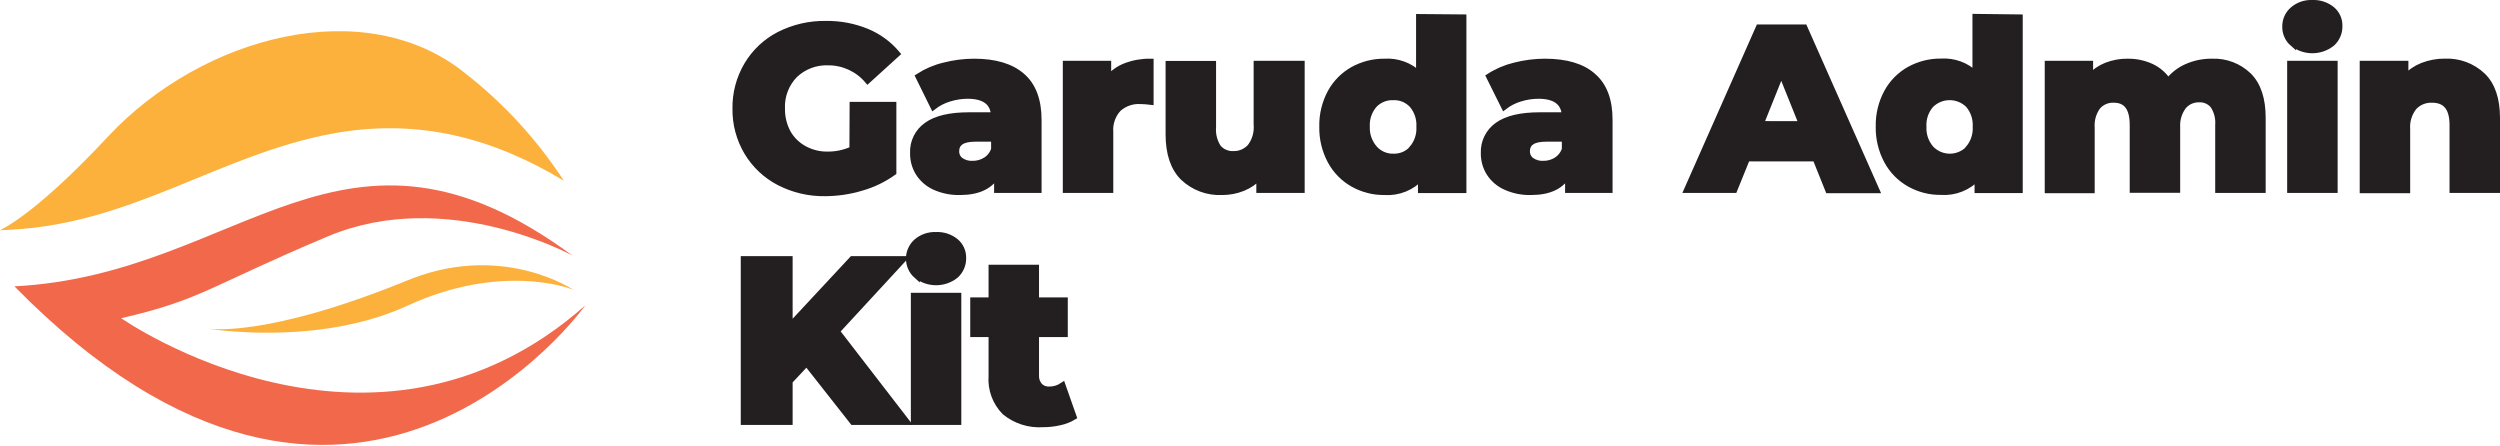
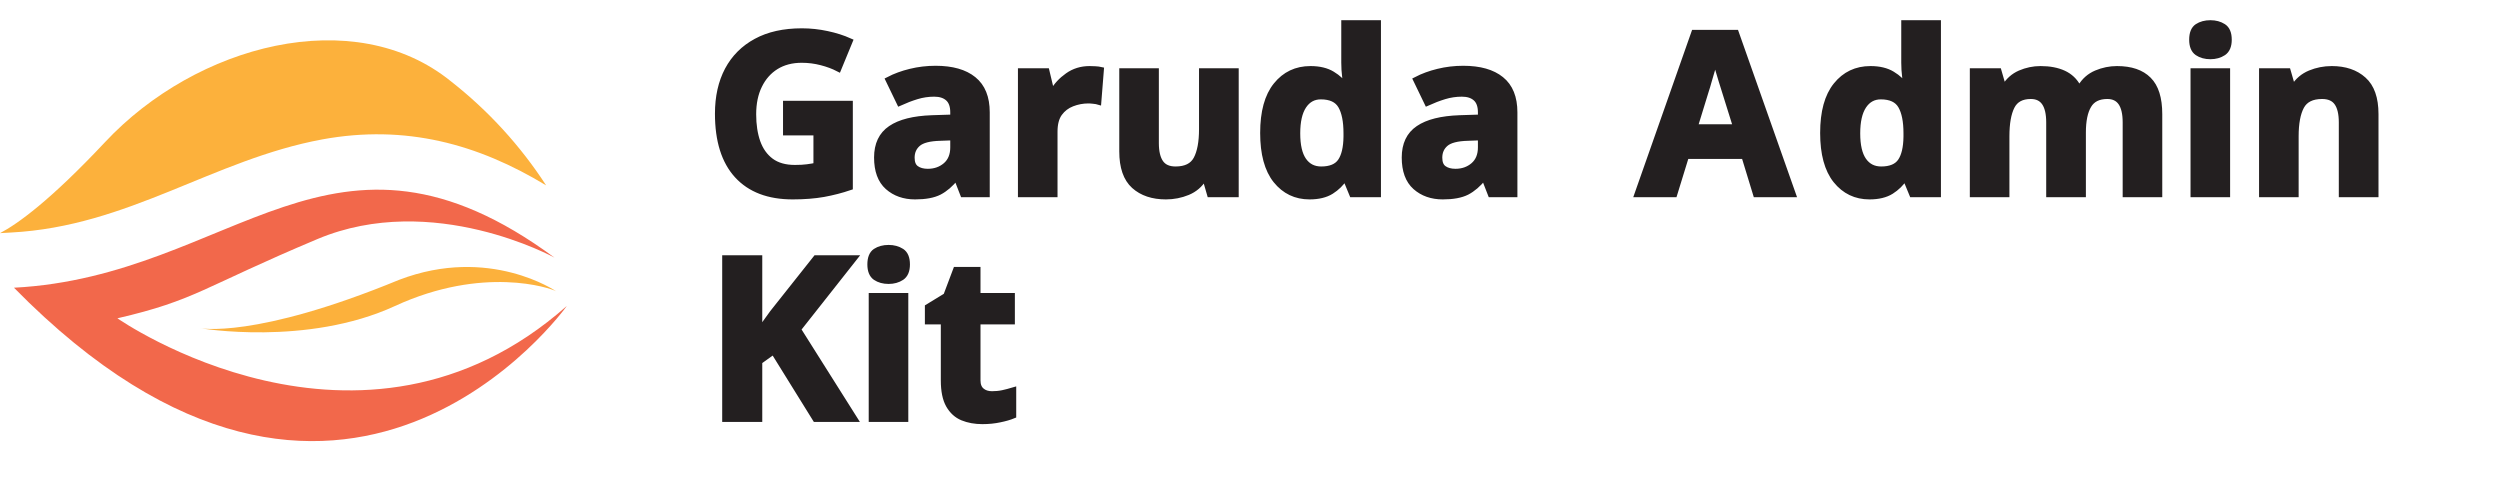
- <svg xmlns="http://www.w3.org/2000/svg" viewBox="0 0 391.86 69.79">
-   <path d="M90,47.18s-10.8-7.44-25.4-1.86c-23.43,9.65-32.3,7.82-32.3,7.82s17.34,3,31.62-3.58S89.08,46.64,90,47.18Z" transform="translate(0 -1.67)" style="fill:#fcb13c;fill-rule:evenodd" />
-   <path d="M89.73,41.73s-19.68-10.87-38.37-3S31.72,48.6,19,51.55c0,0,39.34,27.53,72.73-2,0,0-36.37,51.12-89.47-3C37.89,44.74,53.77,15.22,89.73,41.73Z" transform="translate(0 -1.67)" style="fill:#f2684b;fill-rule:evenodd" />
-   <path d="M88.38,30A69.31,69.31,0,0,0,73,13.22C57.3.46,31.72,7.3,17,23,8.13,32.49,2.84,36.29,0,37.77l1.77-.1c19.06-1,32.67-11.79,50.38-15.07C65.66,20.13,77.34,23.35,88.38,30Z" transform="translate(0 -1.67)" style="fill:#fcb13c;fill-rule:evenodd" />
-   <path d="M133.67,18.14H140V28.68a16.21,16.21,0,0,1-5,2.4,19.87,19.87,0,0,1-5.67.84,15.12,15.12,0,0,1-7.2-1.69,12.6,12.6,0,0,1-5-4.71,13,13,0,0,1-1.82-6.84,13,13,0,0,1,1.82-6.83,12.48,12.48,0,0,1,5-4.71,15.54,15.54,0,0,1,7.31-1.69,16.26,16.26,0,0,1,6.4,1.2,12.29,12.29,0,0,1,4.73,3.45L136,14.25a8.08,8.08,0,0,0-6.18-2.84,7.2,7.2,0,0,0-5.28,2,7.13,7.13,0,0,0-2,5.29,7.79,7.79,0,0,0,.91,3.77A6.59,6.59,0,0,0,126,25a7.44,7.44,0,0,0,3.74.93,9.2,9.2,0,0,0,3.9-.84Z" transform="translate(0 -1.67)" style="fill:#231f20;stroke:#231f20;stroke-miterlimit:10" />
-   <path d="M160.18,13.61q2.58,2.23,2.58,6.86V31.41h-6.44V28.87q-1.48,2.86-5.82,2.87a9.14,9.14,0,0,1-4-.8A5.84,5.84,0,0,1,144,28.77a5.68,5.68,0,0,1-.85-3.1,5,5,0,0,1,2.14-4.35q2.14-1.55,6.62-1.55h3.93c-.12-2.08-1.52-3.12-4.18-3.12a9.71,9.71,0,0,0-2.88.45,7.66,7.66,0,0,0-2.47,1.26L144,13.67a12.81,12.81,0,0,1,4-1.7,18.87,18.87,0,0,1,4.7-.6Q157.6,11.37,160.18,13.61Zm-5.64,13.18a3.18,3.18,0,0,0,1.31-1.71v-1.7h-3c-2,0-3,.66-3,2a1.75,1.75,0,0,0,.69,1.45,3,3,0,0,0,1.89.55A3.83,3.83,0,0,0,154.54,26.79Z" transform="translate(0 -1.67)" style="fill:#231f20;stroke:#231f20;stroke-miterlimit:10" />
-   <path d="M176.45,12.05a10.39,10.39,0,0,1,3.87-.68v6.22a14.84,14.84,0,0,0-1.56-.11,4.8,4.8,0,0,0-3.47,1.2A4.87,4.87,0,0,0,174,22.36v9.05h-6.91V11.7h6.58v2.37A6.46,6.46,0,0,1,176.45,12.05Z" transform="translate(0 -1.67)" style="fill:#231f20;stroke:#231f20;stroke-miterlimit:10" />
-   <path d="M204,11.7V31.41h-6.58V29.3a7.07,7.07,0,0,1-2.62,1.82,8.61,8.61,0,0,1-3.24.62,8.26,8.26,0,0,1-6.09-2.26q-2.27-2.25-2.27-6.76v-11h6.91v9.89a5.07,5.07,0,0,0,.84,3.24,3,3,0,0,0,2.43,1A3.45,3.45,0,0,0,196,24.7a5.09,5.09,0,0,0,1-3.51V11.7Z" transform="translate(0 -1.67)" style="fill:#231f20;stroke:#231f20;stroke-miterlimit:10" />
-   <path d="M229.35,4.43v27h-6.59v-2A7.14,7.14,0,0,1,217,31.74a9.78,9.78,0,0,1-4.91-1.26,9,9,0,0,1-3.51-3.58,10.9,10.9,0,0,1-1.29-5.38,10.79,10.79,0,0,1,1.29-5.36,9,9,0,0,1,3.51-3.55A10,10,0,0,1,217,11.37a7.16,7.16,0,0,1,5.46,2v-9Zm-8,20.56a4.87,4.87,0,0,0,1.16-3.47,4.87,4.87,0,0,0-1.14-3.42,3.86,3.86,0,0,0-3-1.23,3.94,3.94,0,0,0-3,1.23,4.84,4.84,0,0,0-1.16,3.42A4.92,4.92,0,0,0,215.45,25a3.89,3.89,0,0,0,3,1.26A3.84,3.84,0,0,0,221.38,25Z" transform="translate(0 -1.67)" style="fill:#231f20;stroke:#231f20;stroke-miterlimit:10" />
-   <path d="M249.67,13.61q2.6,2.23,2.59,6.86V31.41h-6.44V28.87q-1.48,2.86-5.82,2.87a9.11,9.11,0,0,1-4-.8,5.84,5.84,0,0,1-2.53-2.17,5.69,5.69,0,0,1-.86-3.1,5.05,5.05,0,0,1,2.15-4.35q2.14-1.55,6.62-1.55h3.93q-.18-3.12-4.19-3.12a9.69,9.69,0,0,0-2.87.45,7.66,7.66,0,0,0-2.47,1.26l-2.33-4.69a12.85,12.85,0,0,1,4-1.7,19,19,0,0,1,4.71-.6C245.46,11.37,248,12.12,249.67,13.61ZM244,26.79a3.23,3.23,0,0,0,1.31-1.71v-1.7h-3c-2,0-3,.66-3,2a1.75,1.75,0,0,0,.69,1.45,3,3,0,0,0,1.89.55A3.83,3.83,0,0,0,244,26.79Z" transform="translate(0 -1.67)" style="fill:#231f20;stroke:#231f20;stroke-miterlimit:10" />
-   <path d="M284.59,26.47H273.82l-2,4.94h-7.35L275.71,6h7.09l11.28,25.45h-7.49Zm-2.11-5.31L279.2,13l-3.27,8.15Z" transform="translate(0 -1.67)" style="fill:#231f20;stroke:#231f20;stroke-miterlimit:10" />
-   <path d="M316.55,4.43v27H310v-2a7.15,7.15,0,0,1-5.78,2.29,9.76,9.76,0,0,1-4.91-1.26,9,9,0,0,1-3.51-3.58,10.9,10.9,0,0,1-1.29-5.38,10.79,10.79,0,0,1,1.29-5.36,9,9,0,0,1,3.51-3.55,10,10,0,0,1,4.91-1.24,7.13,7.13,0,0,1,5.45,2v-9Zm-8,20.56a4.92,4.92,0,0,0,1.16-3.47,4.87,4.87,0,0,0-1.14-3.42,4.21,4.21,0,0,0-5.95,0,4.79,4.79,0,0,0-1.16,3.42A4.87,4.87,0,0,0,302.66,25a4.12,4.12,0,0,0,5.93,0Z" transform="translate(0 -1.67)" style="fill:#231f20;stroke:#231f20;stroke-miterlimit:10" />
-   <path d="M352.46,13.56c1.45,1.45,2.17,3.65,2.17,6.58V31.41h-6.91V21.27a4.9,4.9,0,0,0-.78-3.06,2.68,2.68,0,0,0-2.2-1,3.14,3.14,0,0,0-2.51,1.09,5,5,0,0,0-1,3.31v9.78h-6.91V21.27c0-2.7-1-4-3-4a3.19,3.19,0,0,0-2.55,1.09,5,5,0,0,0-.94,3.31v9.78H321V11.7h6.58v2.07a6.92,6.92,0,0,1,2.6-1.8,8.83,8.83,0,0,1,3.29-.6,8.67,8.67,0,0,1,3.71.77,6.33,6.33,0,0,1,2.66,2.32,7.66,7.66,0,0,1,2.94-2.29,9.47,9.47,0,0,1,3.89-.8A7.77,7.77,0,0,1,352.46,13.56Z" transform="translate(0 -1.67)" style="fill:#231f20;stroke:#231f20;stroke-miterlimit:10" />
-   <path d="M359.39,8.46a3.39,3.39,0,0,1-1.16-2.61,3.39,3.39,0,0,1,1.16-2.62,4.35,4.35,0,0,1,3.06-1.06,4.55,4.55,0,0,1,3.05,1,3.22,3.22,0,0,1,1.16,2.57,3.52,3.52,0,0,1-1.16,2.71,4.91,4.91,0,0,1-6.11,0ZM359,11.7h6.91V31.41H359Z" transform="translate(0 -1.67)" style="fill:#231f20;stroke:#231f20;stroke-miterlimit:10" />
-   <path d="M389.12,13.56c1.49,1.45,2.24,3.65,2.24,6.58V31.41h-6.91V21.27c0-2.7-1.08-4-3.24-4a3.69,3.69,0,0,0-2.85,1.16,5,5,0,0,0-1.08,3.49v9.53h-6.91V11.7H377v2.15A7.69,7.69,0,0,1,379.72,12a9.46,9.46,0,0,1,3.49-.64A8.08,8.08,0,0,1,389.12,13.56Z" transform="translate(0 -1.67)" style="fill:#231f20;stroke:#231f20;stroke-miterlimit:10" />
-   <path d="M126.43,58.54l-2.69,2.87v6.37h-7.13V42.32h7.13V52.9l9.85-10.58h7.93l-10.4,11.27,10.95,14.19H133.7Z" transform="translate(0 -1.67)" style="fill:#231f20;stroke:#231f20;stroke-miterlimit:10" />
-   <path d="M143.67,44.83a3.52,3.52,0,0,1,0-5.24,4.36,4.36,0,0,1,3.05-1.05,4.53,4.53,0,0,1,3.06,1,3.24,3.24,0,0,1,1.16,2.56,3.54,3.54,0,0,1-1.16,2.71,4.9,4.9,0,0,1-6.11,0Zm-.4,3.24h6.91V67.78h-6.91Z" transform="translate(0 -1.67)" style="fill:#231f20;stroke:#231f20;stroke-miterlimit:10" />
-   <path d="M168.25,67a6.91,6.91,0,0,1-2.13.83,11.37,11.37,0,0,1-2.67.3,8.45,8.45,0,0,1-5.93-1.9,7.24,7.24,0,0,1-2.07-5.63V54h-2.87V48.79h2.87V43.67h6.91v5.12h4.51V54h-4.51V60.5a2.35,2.35,0,0,0,.56,1.66,2,2,0,0,0,1.51.6,3.69,3.69,0,0,0,2.11-.62Z" transform="translate(0 -1.67)" style="fill:#231f20;stroke:#231f20;stroke-miterlimit:10" />
+ <svg xmlns="http://www.w3.org/2000/svg" viewBox="0 0 404.57 77.7">
+   <path d="M90,47.14s-10.8-7.44-25.4-1.86c-23.43,9.65-32.3,7.82-32.3,7.82s17.34,3,31.62-3.58S89.08,46.6,90,47.14Z" style="fill:#fcb13c;fill-rule:evenodd" />
+   <path d="M89.73,41.69s-19.68-10.86-38.37-3S31.72,48.56,19,51.51c0,0,39.34,27.54,72.73-2,0,0-36.37,51.13-89.47-2.95C37.89,44.7,53.77,15.18,89.73,41.69Z" style="fill:#f2684b;fill-rule:evenodd" />
+   <path d="M88.38,30A69.31,69.31,0,0,0,73,13.18C57.3.43,31.72,7.26,17,23,8.13,32.45,2.84,36.25,0,37.73l1.77-.1c19.06-1,32.67-11.79,50.38-15.07C65.66,20.09,77.34,23.31,88.38,30Z" style="fill:#fcb13c;fill-rule:evenodd" />
+   <text transform="translate(114.09 31.41)" style="font-size:36.367px;fill:#231f20;stroke:#231f20;stroke-miterlimit:10;font-family:Montserrat-ExtraBold, Montserrat;font-weight:800">Garuda <tspan x="150.92" y="0" style="letter-spacing:-0.005em">A</tspan>
+     <tspan x="179.32" y="0">dmin </tspan>
+     <tspan x="0" y="36.37">Kit</tspan>
+   </text>
</svg>
